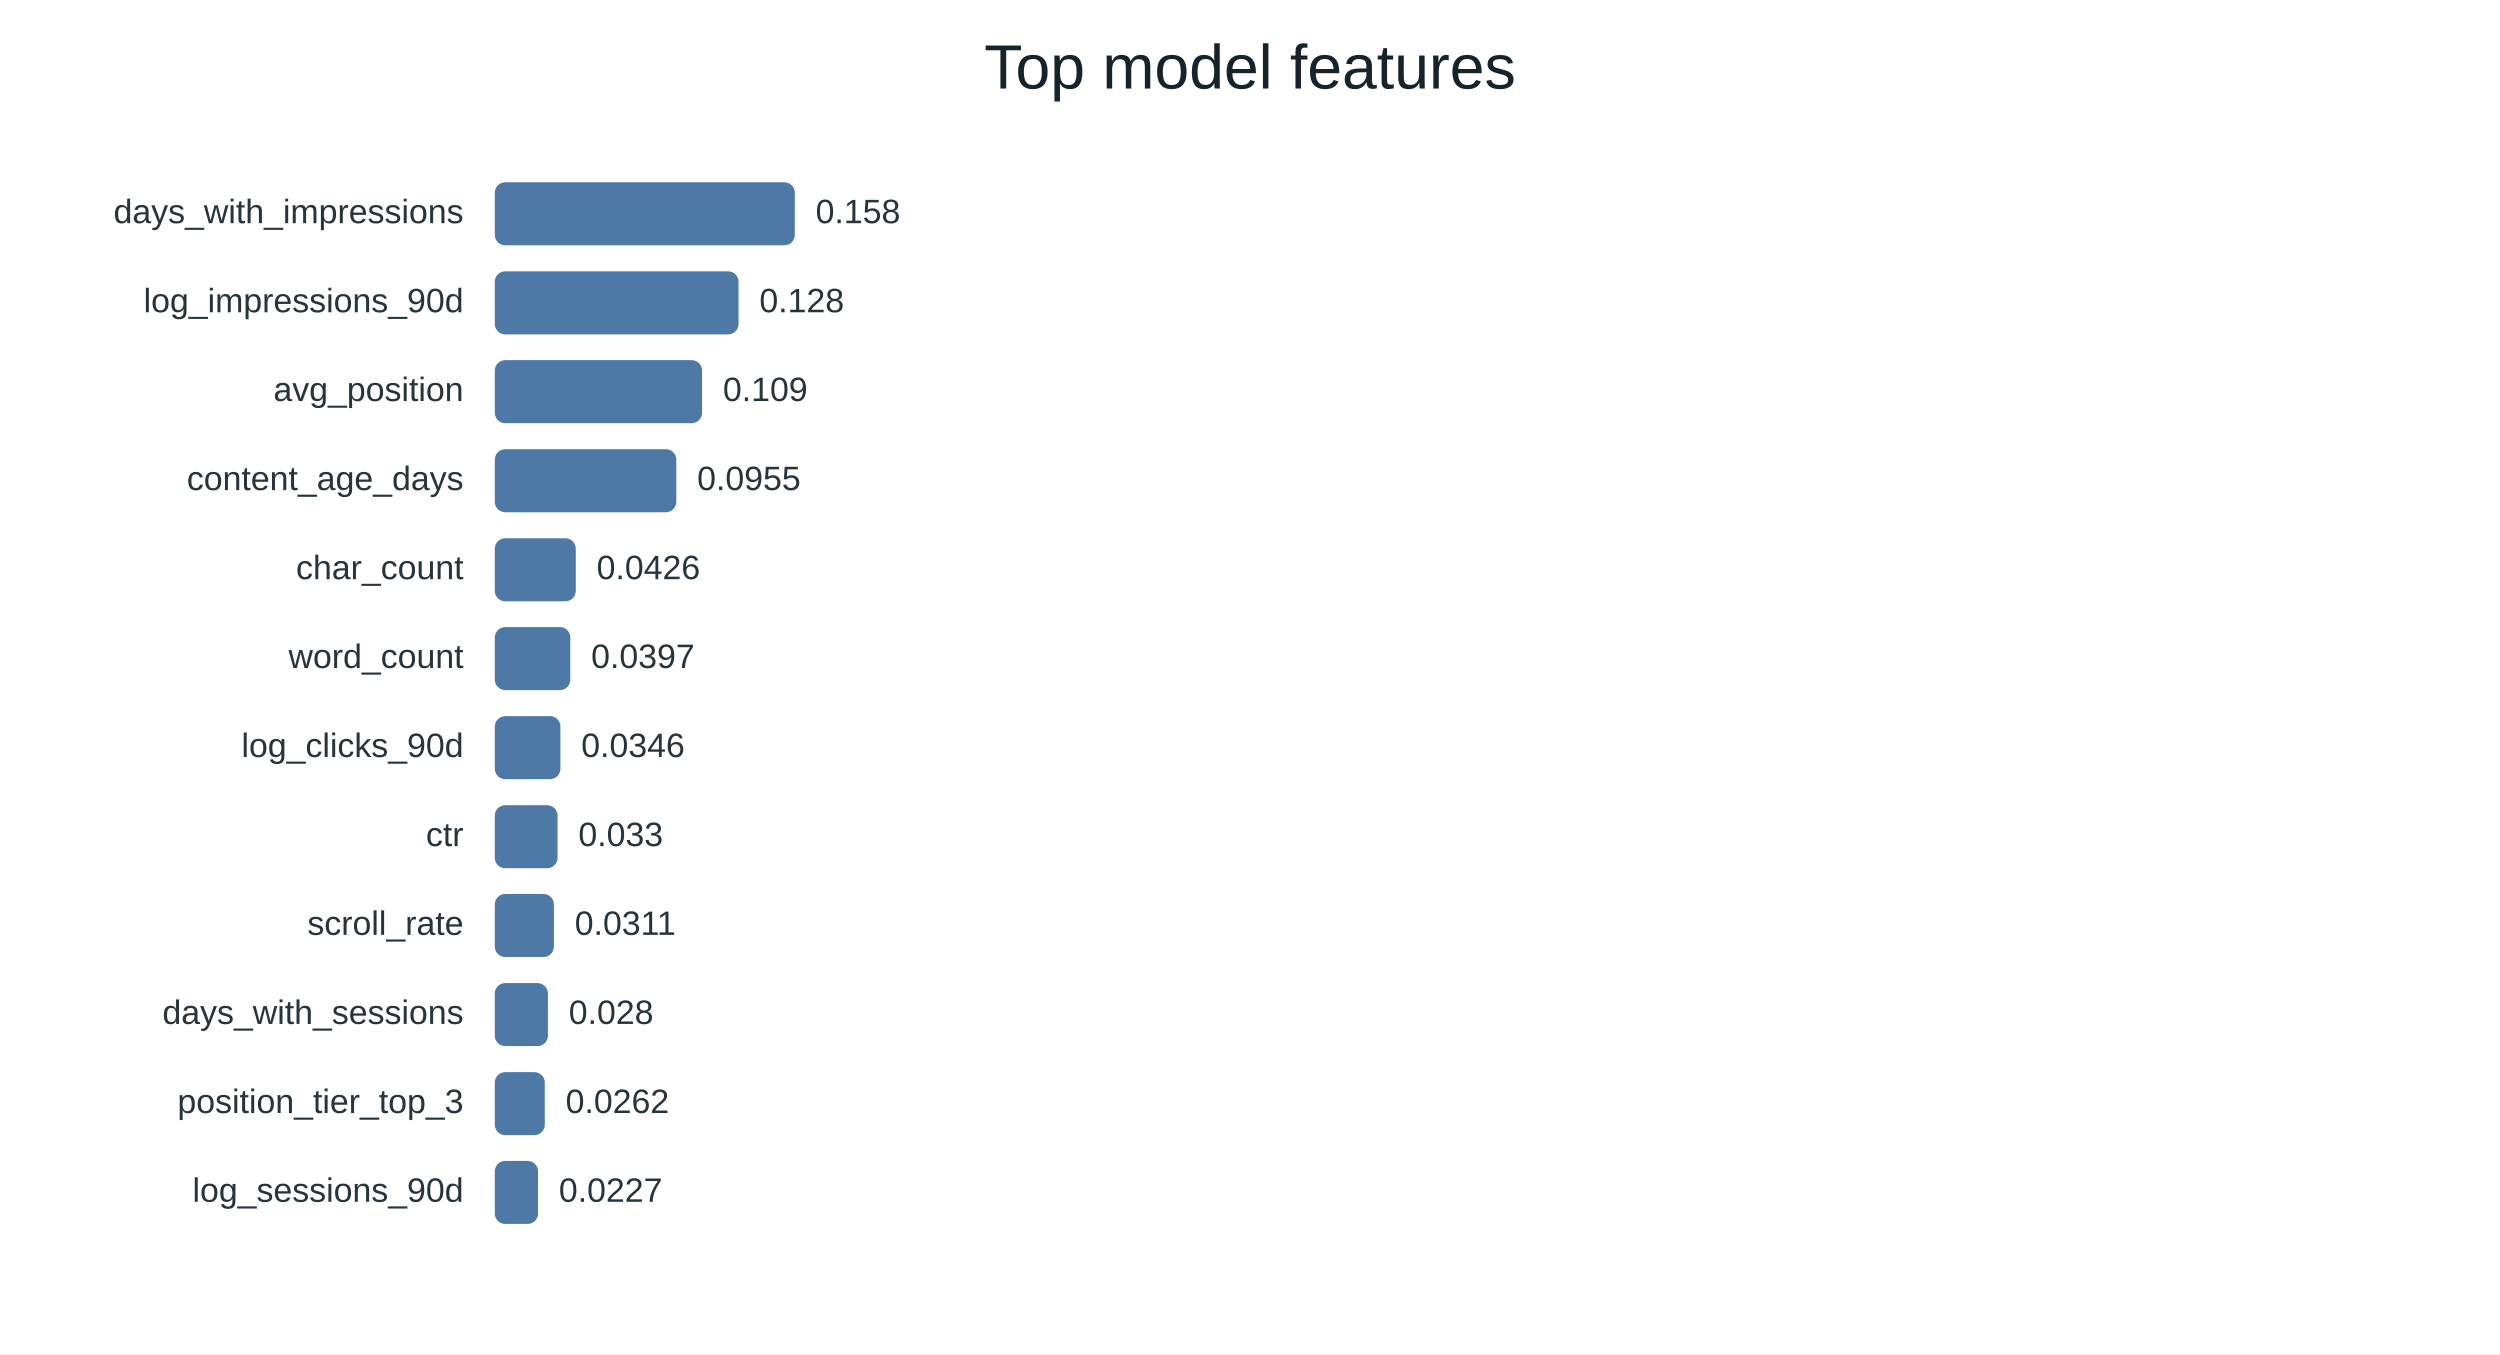
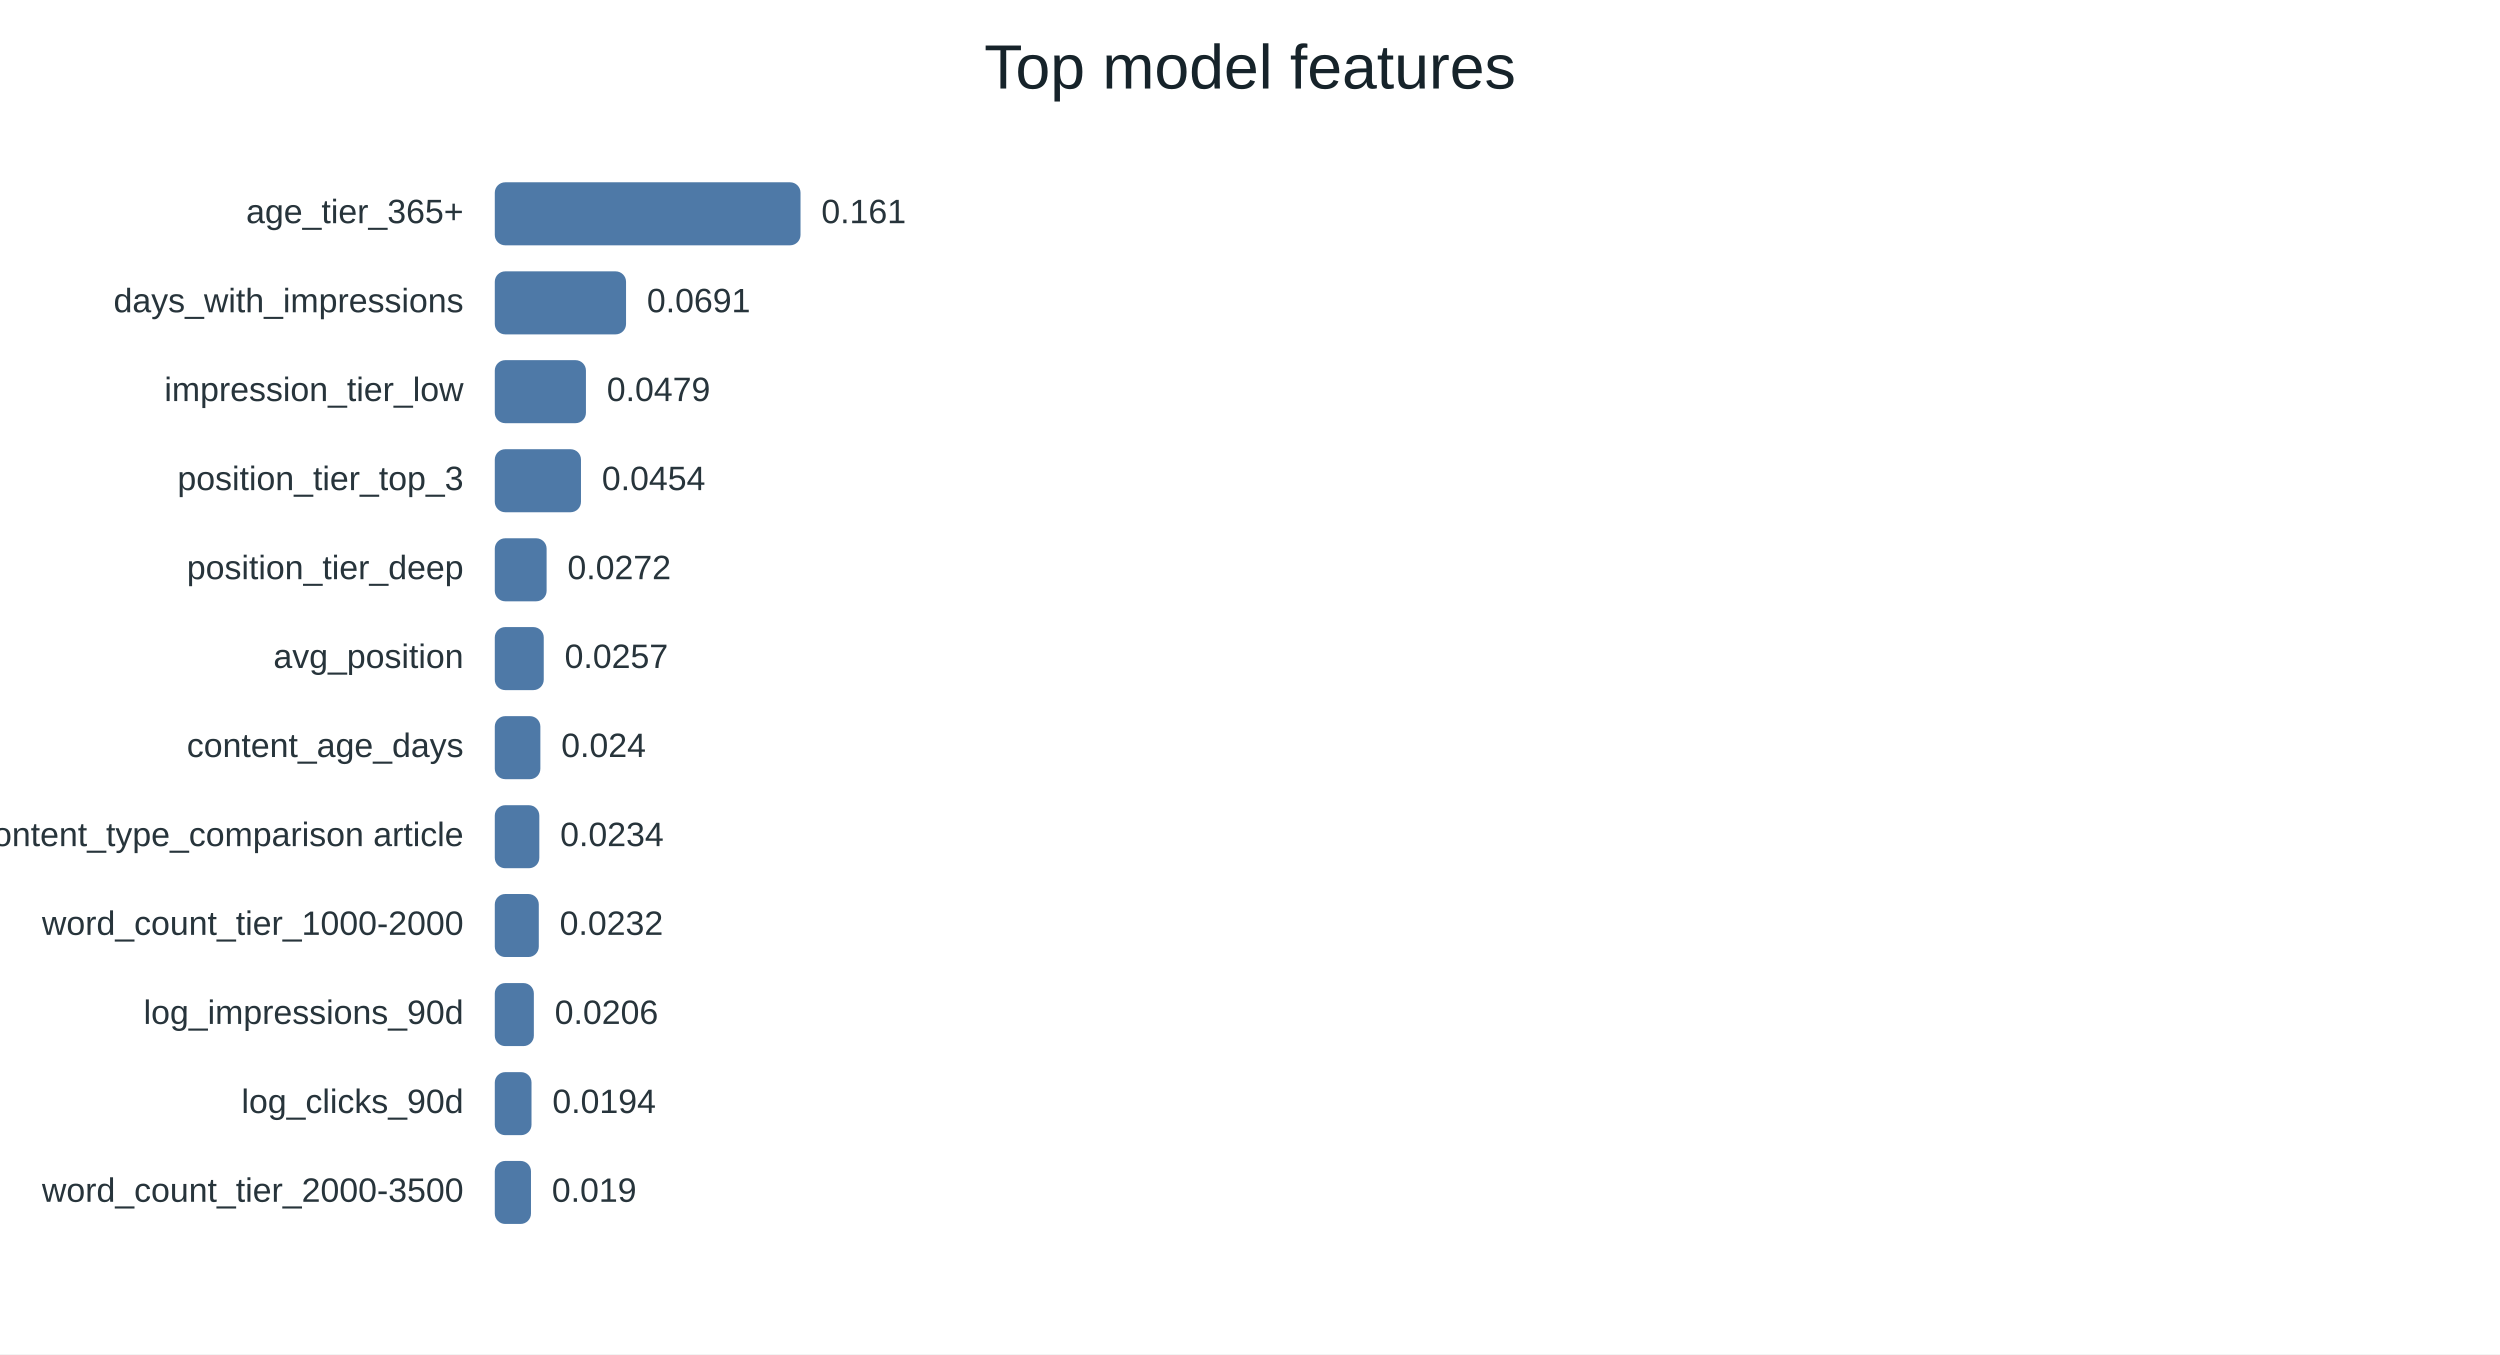
<svg xmlns="http://www.w3.org/2000/svg" width="960" height="520" viewBox="0 0 960 520">
  <rect width="100%" height="100%" fill="#ffffff" />
  <text x="480.0" y="34" text-anchor="middle" font-family="Arial" font-size="24" fill="#16232a">Top model features</text>
-   <text x="178" y="85.7" text-anchor="end" font-family="Arial" font-size="13" fill="#27343b">days_with_impressions</text>
-   <rect x="190" y="70.0" width="115.2" height="24.2" fill="#4E79A7" rx="4" />
-   <text x="313.2" y="85.7" font-family="Arial" font-size="13" fill="#27343b">0.158</text>
-   <text x="178" y="119.9" text-anchor="end" font-family="Arial" font-size="13" fill="#27343b">log_impressions_90d</text>
-   <rect x="190" y="104.2" width="93.6" height="24.2" fill="#4E79A7" rx="4" />
-   <text x="291.6" y="119.9" font-family="Arial" font-size="13" fill="#27343b">0.128</text>
-   <text x="178" y="154.0" text-anchor="end" font-family="Arial" font-size="13" fill="#27343b">avg_position</text>
-   <rect x="190" y="138.3" width="79.6" height="24.2" fill="#4E79A7" rx="4" />
-   <text x="277.6" y="154.0" font-family="Arial" font-size="13" fill="#27343b">0.109</text>
-   <text x="178" y="188.2" text-anchor="end" font-family="Arial" font-size="13" fill="#27343b">content_age_days</text>
-   <rect x="190" y="172.5" width="69.7" height="24.2" fill="#4E79A7" rx="4" />
-   <text x="267.7" y="188.2" font-family="Arial" font-size="13" fill="#27343b">0.0955</text>
-   <text x="178" y="222.4" text-anchor="end" font-family="Arial" font-size="13" fill="#27343b">char_count</text>
-   <rect x="190" y="206.7" width="31.1" height="24.2" fill="#4E79A7" rx="4" />
-   <text x="229.1" y="222.4" font-family="Arial" font-size="13" fill="#27343b">0.0426</text>
-   <text x="178" y="256.5" text-anchor="end" font-family="Arial" font-size="13" fill="#27343b">word_count</text>
-   <rect x="190" y="240.8" width="29.0" height="24.2" fill="#4E79A7" rx="4" />
-   <text x="227.0" y="256.5" font-family="Arial" font-size="13" fill="#27343b">0.0397</text>
-   <text x="178" y="290.7" text-anchor="end" font-family="Arial" font-size="13" fill="#27343b">log_clicks_90d</text>
-   <rect x="190" y="275.0" width="25.2" height="24.2" fill="#4E79A7" rx="4" />
-   <text x="223.2" y="290.7" font-family="Arial" font-size="13" fill="#27343b">0.0346</text>
-   <text x="178" y="324.9" text-anchor="end" font-family="Arial" font-size="13" fill="#27343b">ctr</text>
-   <rect x="190" y="309.2" width="24.1" height="24.2" fill="#4E79A7" rx="4" />
-   <text x="222.1" y="324.9" font-family="Arial" font-size="13" fill="#27343b">0.033</text>
-   <text x="178" y="359.0" text-anchor="end" font-family="Arial" font-size="13" fill="#27343b">scroll_rate</text>
-   <rect x="190" y="343.3" width="22.7" height="24.2" fill="#4E79A7" rx="4" />
-   <text x="220.7" y="359.0" font-family="Arial" font-size="13" fill="#27343b">0.0311</text>
-   <text x="178" y="393.2" text-anchor="end" font-family="Arial" font-size="13" fill="#27343b">days_with_sessions</text>
-   <rect x="190" y="377.5" width="20.4" height="24.2" fill="#4E79A7" rx="4" />
-   <text x="218.4" y="393.2" font-family="Arial" font-size="13" fill="#27343b">0.028</text>
-   <text x="178" y="427.4" text-anchor="end" font-family="Arial" font-size="13" fill="#27343b">position_tier_top_3</text>
-   <rect x="190" y="411.7" width="19.2" height="24.2" fill="#4E79A7" rx="4" />
-   <text x="217.2" y="427.4" font-family="Arial" font-size="13" fill="#27343b">0.0262</text>
-   <text x="178" y="461.5" text-anchor="end" font-family="Arial" font-size="13" fill="#27343b">log_sessions_90d</text>
-   <rect x="190" y="445.8" width="16.6" height="24.2" fill="#4E79A7" rx="4" />
-   <text x="214.6" y="461.5" font-family="Arial" font-size="13" fill="#27343b">0.0227</text>
+   <text x="178" y="85.7" text-anchor="end" font-family="Arial" font-size="13" fill="#27343b">age_tier_365+</text>
+   <rect x="190" y="70.0" width="117.4" height="24.2" fill="#4E79A7" rx="4" />
+   <text x="315.4" y="85.7" font-family="Arial" font-size="13" fill="#27343b">0.161</text>
+   <text x="178" y="119.9" text-anchor="end" font-family="Arial" font-size="13" fill="#27343b">days_with_impressions</text>
+   <rect x="190" y="104.2" width="50.4" height="24.2" fill="#4E79A7" rx="4" />
+   <text x="248.4" y="119.9" font-family="Arial" font-size="13" fill="#27343b">0.0691</text>
+   <text x="178" y="154.0" text-anchor="end" font-family="Arial" font-size="13" fill="#27343b">impression_tier_low</text>
+   <rect x="190" y="138.3" width="35.0" height="24.2" fill="#4E79A7" rx="4" />
+   <text x="233.0" y="154.0" font-family="Arial" font-size="13" fill="#27343b">0.0479</text>
+   <text x="178" y="188.2" text-anchor="end" font-family="Arial" font-size="13" fill="#27343b">position_tier_top_3</text>
+   <rect x="190" y="172.5" width="33.1" height="24.2" fill="#4E79A7" rx="4" />
+   <text x="231.1" y="188.2" font-family="Arial" font-size="13" fill="#27343b">0.0454</text>
+   <text x="178" y="222.4" text-anchor="end" font-family="Arial" font-size="13" fill="#27343b">position_tier_deep</text>
+   <rect x="190" y="206.7" width="19.9" height="24.2" fill="#4E79A7" rx="4" />
+   <text x="217.9" y="222.4" font-family="Arial" font-size="13" fill="#27343b">0.0272</text>
+   <text x="178" y="256.5" text-anchor="end" font-family="Arial" font-size="13" fill="#27343b">avg_position</text>
+   <rect x="190" y="240.8" width="18.8" height="24.2" fill="#4E79A7" rx="4" />
+   <text x="216.8" y="256.5" font-family="Arial" font-size="13" fill="#27343b">0.0257</text>
+   <text x="178" y="290.7" text-anchor="end" font-family="Arial" font-size="13" fill="#27343b">content_age_days</text>
+   <rect x="190" y="275.0" width="17.5" height="24.2" fill="#4E79A7" rx="4" />
+   <text x="215.5" y="290.7" font-family="Arial" font-size="13" fill="#27343b">0.024</text>
+   <text x="178" y="324.9" text-anchor="end" font-family="Arial" font-size="13" fill="#27343b">content_type_comparison article</text>
+   <rect x="190" y="309.2" width="17.1" height="24.2" fill="#4E79A7" rx="4" />
+   <text x="215.1" y="324.9" font-family="Arial" font-size="13" fill="#27343b">0.0234</text>
+   <text x="178" y="359.0" text-anchor="end" font-family="Arial" font-size="13" fill="#27343b">word_count_tier_1000-2000</text>
+   <rect x="190" y="343.3" width="16.9" height="24.2" fill="#4E79A7" rx="4" />
+   <text x="214.9" y="359.0" font-family="Arial" font-size="13" fill="#27343b">0.0232</text>
+   <text x="178" y="393.2" text-anchor="end" font-family="Arial" font-size="13" fill="#27343b">log_impressions_90d</text>
+   <rect x="190" y="377.5" width="15.0" height="24.2" fill="#4E79A7" rx="4" />
+   <text x="213.0" y="393.2" font-family="Arial" font-size="13" fill="#27343b">0.0206</text>
+   <text x="178" y="427.4" text-anchor="end" font-family="Arial" font-size="13" fill="#27343b">log_clicks_90d</text>
+   <rect x="190" y="411.7" width="14.1" height="24.2" fill="#4E79A7" rx="4" />
+   <text x="212.1" y="427.4" font-family="Arial" font-size="13" fill="#27343b">0.0194</text>
+   <text x="178" y="461.5" text-anchor="end" font-family="Arial" font-size="13" fill="#27343b">word_count_tier_2000-3500</text>
+   <rect x="190" y="445.8" width="13.9" height="24.2" fill="#4E79A7" rx="4" />
+   <text x="211.9" y="461.5" font-family="Arial" font-size="13" fill="#27343b">0.019</text>
</svg>
